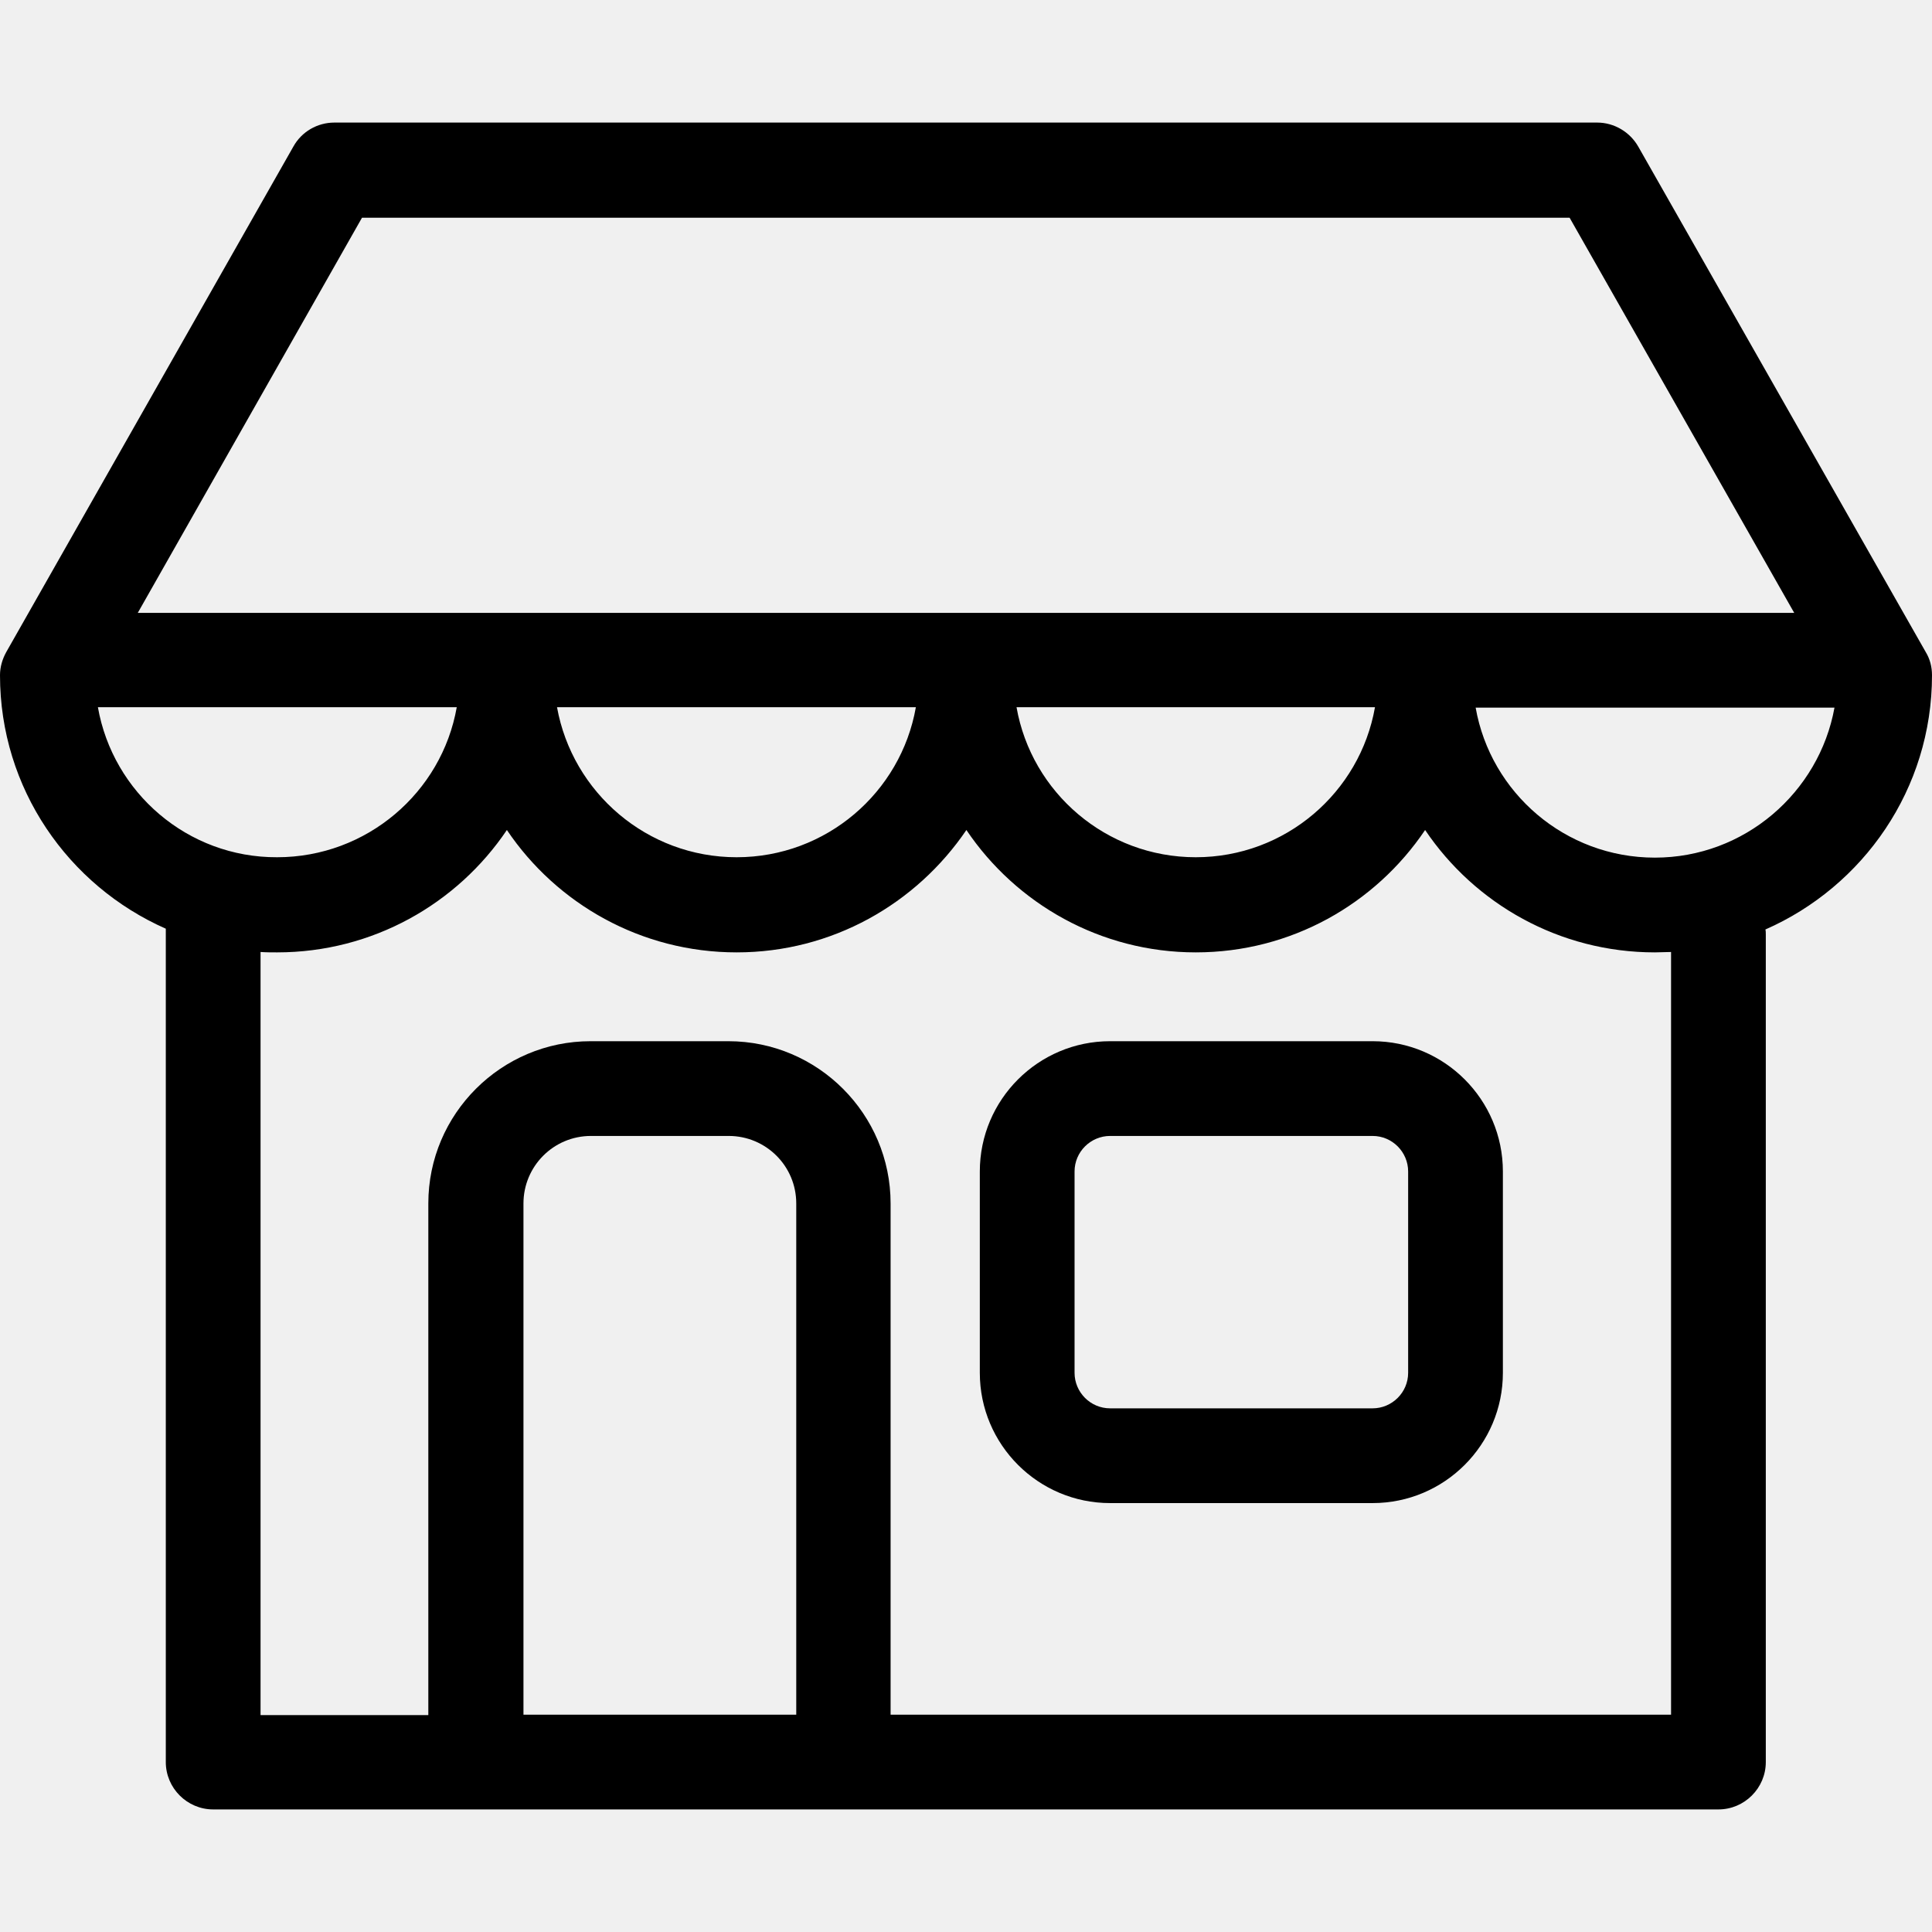
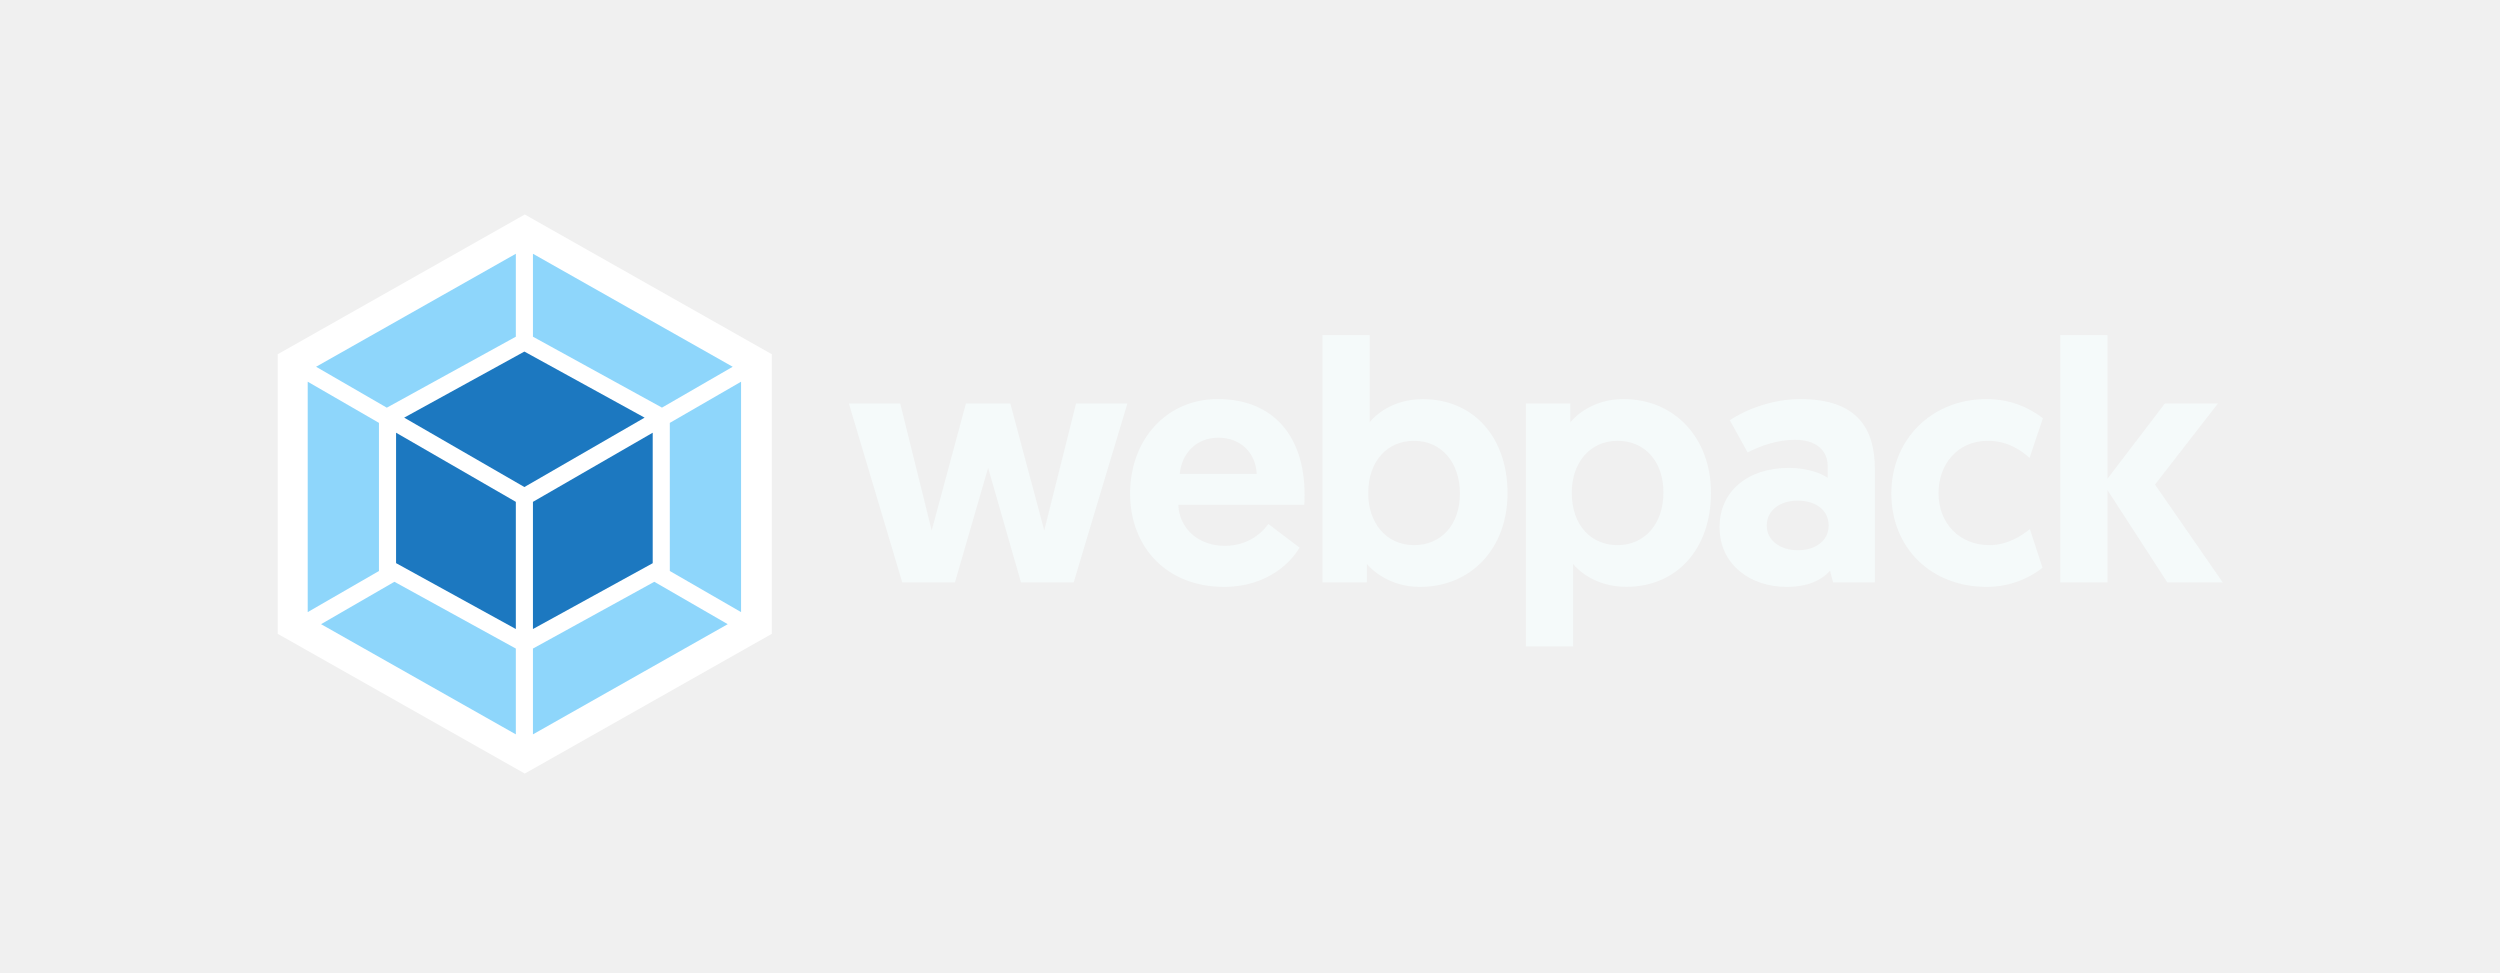
- <svg xmlns="http://www.w3.org/2000/svg" version="1.1" id="Capa_1" x="0px" y="0px" viewBox="0 0 489.4 489.4" style="enable-background:new 0 0 489.4 489.4;" xml:space="preserve">
-   <g>
-     <g>
-       <path d="M347.7,263.75h-66.5c-18.2,0-33,14.8-33,33v51c0,18.2,14.8,33,33,33h66.5c18.2,0,33-14.8,33-33v-51    C380.7,278.55,365.9,263.75,347.7,263.75z M356.7,347.75c0,5-4.1,9-9,9h-66.5c-5,0-9-4.1-9-9v-51c0-5,4.1-9,9-9h66.5    c5,0,9,4.1,9,9V347.75z" />
-       <path d="M489.4,171.05c0-2.1-0.5-4.1-1.6-5.9l-72.8-128c-2.1-3.7-6.1-6.1-10.4-6.1H84.7c-4.3,0-8.3,2.3-10.4,6.1l-72.7,128    c-1,1.8-1.6,3.8-1.6,5.9c0,28.7,17.3,53.3,42,64.2v211.1c0,6.6,5.4,12,12,12h66.3c0.1,0,0.2,0,0.3,0h93c0.1,0,0.2,0,0.3,0h221.4    c6.6,0,12-5.4,12-12v-209.6c0-0.5,0-0.9-0.1-1.3C472,224.55,489.4,199.85,489.4,171.05z M91.7,55.15h305.9l56.9,100.1H34.9    L91.7,55.15z M348.3,179.15c-3.8,21.6-22.7,38-45.4,38c-22.7,0-41.6-16.4-45.4-38H348.3z M232,179.15c-3.8,21.6-22.7,38-45.4,38    s-41.6-16.4-45.5-38H232z M24.8,179.15h90.9c-3.8,21.6-22.8,38-45.5,38C47.5,217.25,28.6,200.75,24.8,179.15z M201.6,434.35h-69    v-129.5c0-9.4,7.6-17.1,17.1-17.1h34.9c9.4,0,17.1,7.6,17.1,17.1v129.5H201.6z M423.3,434.35H225.6v-129.5    c0-22.6-18.4-41.1-41.1-41.1h-34.9c-22.6,0-41.1,18.4-41.1,41.1v129.6H66v-193.3c1.4,0.1,2.8,0.1,4.2,0.1    c24.2,0,45.6-12.3,58.2-31c12.6,18.7,34,31,58.2,31s45.5-12.3,58.2-31c12.6,18.7,34,31,58.1,31c24.2,0,45.5-12.3,58.1-31    c12.6,18.7,34,31,58.2,31c1.4,0,2.7-0.1,4.1-0.1L423.3,434.35L423.3,434.35z M419.2,217.25c-22.7,0-41.6-16.4-45.4-38h90.9    C460.8,200.75,441.9,217.25,419.2,217.25z" />
-     </g>
-   </g>
-   <g>
- </g>
-   <g>
- </g>
-   <g>
- </g>
-   <g>
- </g>
-   <g>
- </g>
-   <g>
- </g>
-   <g>
- </g>
-   <g>
- </g>
-   <g>
- </g>
-   <g>
- </g>
-   <g>
- </g>
-   <g>
- </g>
-   <g>
- </g>
-   <g>
- </g>
-   <g>
- </g>
+ <svg xmlns="http://www.w3.org/2000/svg" viewBox="0 0 3916 1524">
+   <path fill="#FFF" d="M822 336l387 218.9v437.9l-387 218.9-387-218.9V554.9z" />
+   <path fill="#8ED6FB" d="M1139.9 977.7l-305.1 172.6v-134.4l190.1-104.6 115 66.4zm20.9-18.9V597.9l-111.6 64.5v232l111.6 64.4zm-657.9 18.9L808 1150.3v-134.4L617.8 911.3l-114.9 66.4zM482 958.8V597.9l111.6 64.5v232L482 958.8zm13.1-384.3l312.9-177v129.9L607.5 637.7l-1.6.9-110.8-64.1zm652.6 0l-312.9-177v129.9l200.5 110.2 1.6.9 110.8-64z" />
+   <path fill="#1C78C0" d="M808 985.3L620.4 882.1V677.8L808 786.1v199.2zm26.8 0l187.6-103.1V677.8L834.8 786.1v199.2zm-13.4-207zM633.1 654.2l188.3-103.5 188.3 103.5-188.3 108.7-188.3-108.7z" />
+   <path fill="#F5FAFA" d="M1599.3 912.3h82.5l84.1-280.2h-80.4l-49.8 198.8-53.1-198.8H1513l-53.6 198.8-49.3-198.8h-80.4l83.6 280.2h82.5l52-179.5 51.5 179.5zM1770.2 773c0 84.1 57.3 146.3 147.4 146.3 69.7 0 107.2-41.8 117.9-61.6l-48.8-37c-8 11.8-30 34.3-68.1 34.3-41.3 0-71.3-26.8-72.9-64.3H2043c.5-5.4.5-10.7.5-16.1 0-91.6-49.3-149.5-136.1-149.5-79.9 0-137.2 63.2-137.2 147.9zm77.7-30.6c3.2-32.1 25.7-56.8 60.6-56.8 33.8 0 58.4 22.5 60 56.8h-120.6zm223.5 169.9h69.7v-28.9c7.5 9.1 35.4 35.9 83.1 35.9 80.4 0 137.2-60.5 137.2-146.8 0-86.8-52.5-147.3-132.9-147.3-48.2 0-76.1 26.8-83.1 36.4V524.9h-73.9v387.4zm71.8-139.3c0-52.5 31.1-82.5 71.8-82.5 42.9 0 71.8 33.8 71.8 82.5 0 49.8-30 80.9-71.8 80.9-45 0-71.8-36.5-71.8-80.9zm247 239.5h73.9V883.3c7 9.1 34.8 35.9 83.1 35.9 80.4 0 132.9-60.5 132.9-147.3 0-85.7-56.8-146.8-137.2-146.8-47.7 0-75.6 26.8-83.1 36.4V632h-69.7v380.5zm71.8-241.1c0-44.5 26.8-80.9 71.8-80.9 41.8 0 71.8 31.1 71.8 80.9 0 48.8-28.9 82.5-71.8 82.5-40.7 0-71.8-30-71.8-82.5zm231.5 54.1c0 58.9 48.2 93.8 105 93.8 32.2 0 53.6-9.6 68.1-25.2l4.8 18.2h65.4V734.9c0-62.7-26.8-109.8-116.8-109.8-42.9 0-85.2 16.1-110.4 33.2l27.9 50.4c20.9-10.7 46.6-19.8 74.5-19.8 32.7 0 50.9 16.6 50.9 41.3v18.2c-10.2-7-32.2-15.5-60.6-15.5-65.4-.1-108.8 37.4-108.8 92.6zm73.9-2.2c0-23 19.8-39.1 48.2-39.1s48.8 14.5 48.8 39.1c0 23.6-20.4 38.6-48.2 38.6s-48.8-15.5-48.8-38.6zm348.9 30.6c-46.6 0-79.8-33.8-79.8-81.4 0-45 29.5-82 77.2-82 31.6 0 53.1 15.5 65.4 26.8l20.9-62.2c-18.2-13.9-47.2-30-88.4-30-85.2 0-149 62.7-149 147.9s62.2 146.3 149.5 146.3c40.7 0 71.3-17.1 87.3-30l-19.8-60.5c-12.4 10.1-34.9 25.1-63.3 25.1zm110.9 58.4h73.9V767.6l93.8 144.7h86.8L3375.6 759l98.6-127h-83.1l-90 117.9v-225h-73.9v387.4z" />
</svg>
